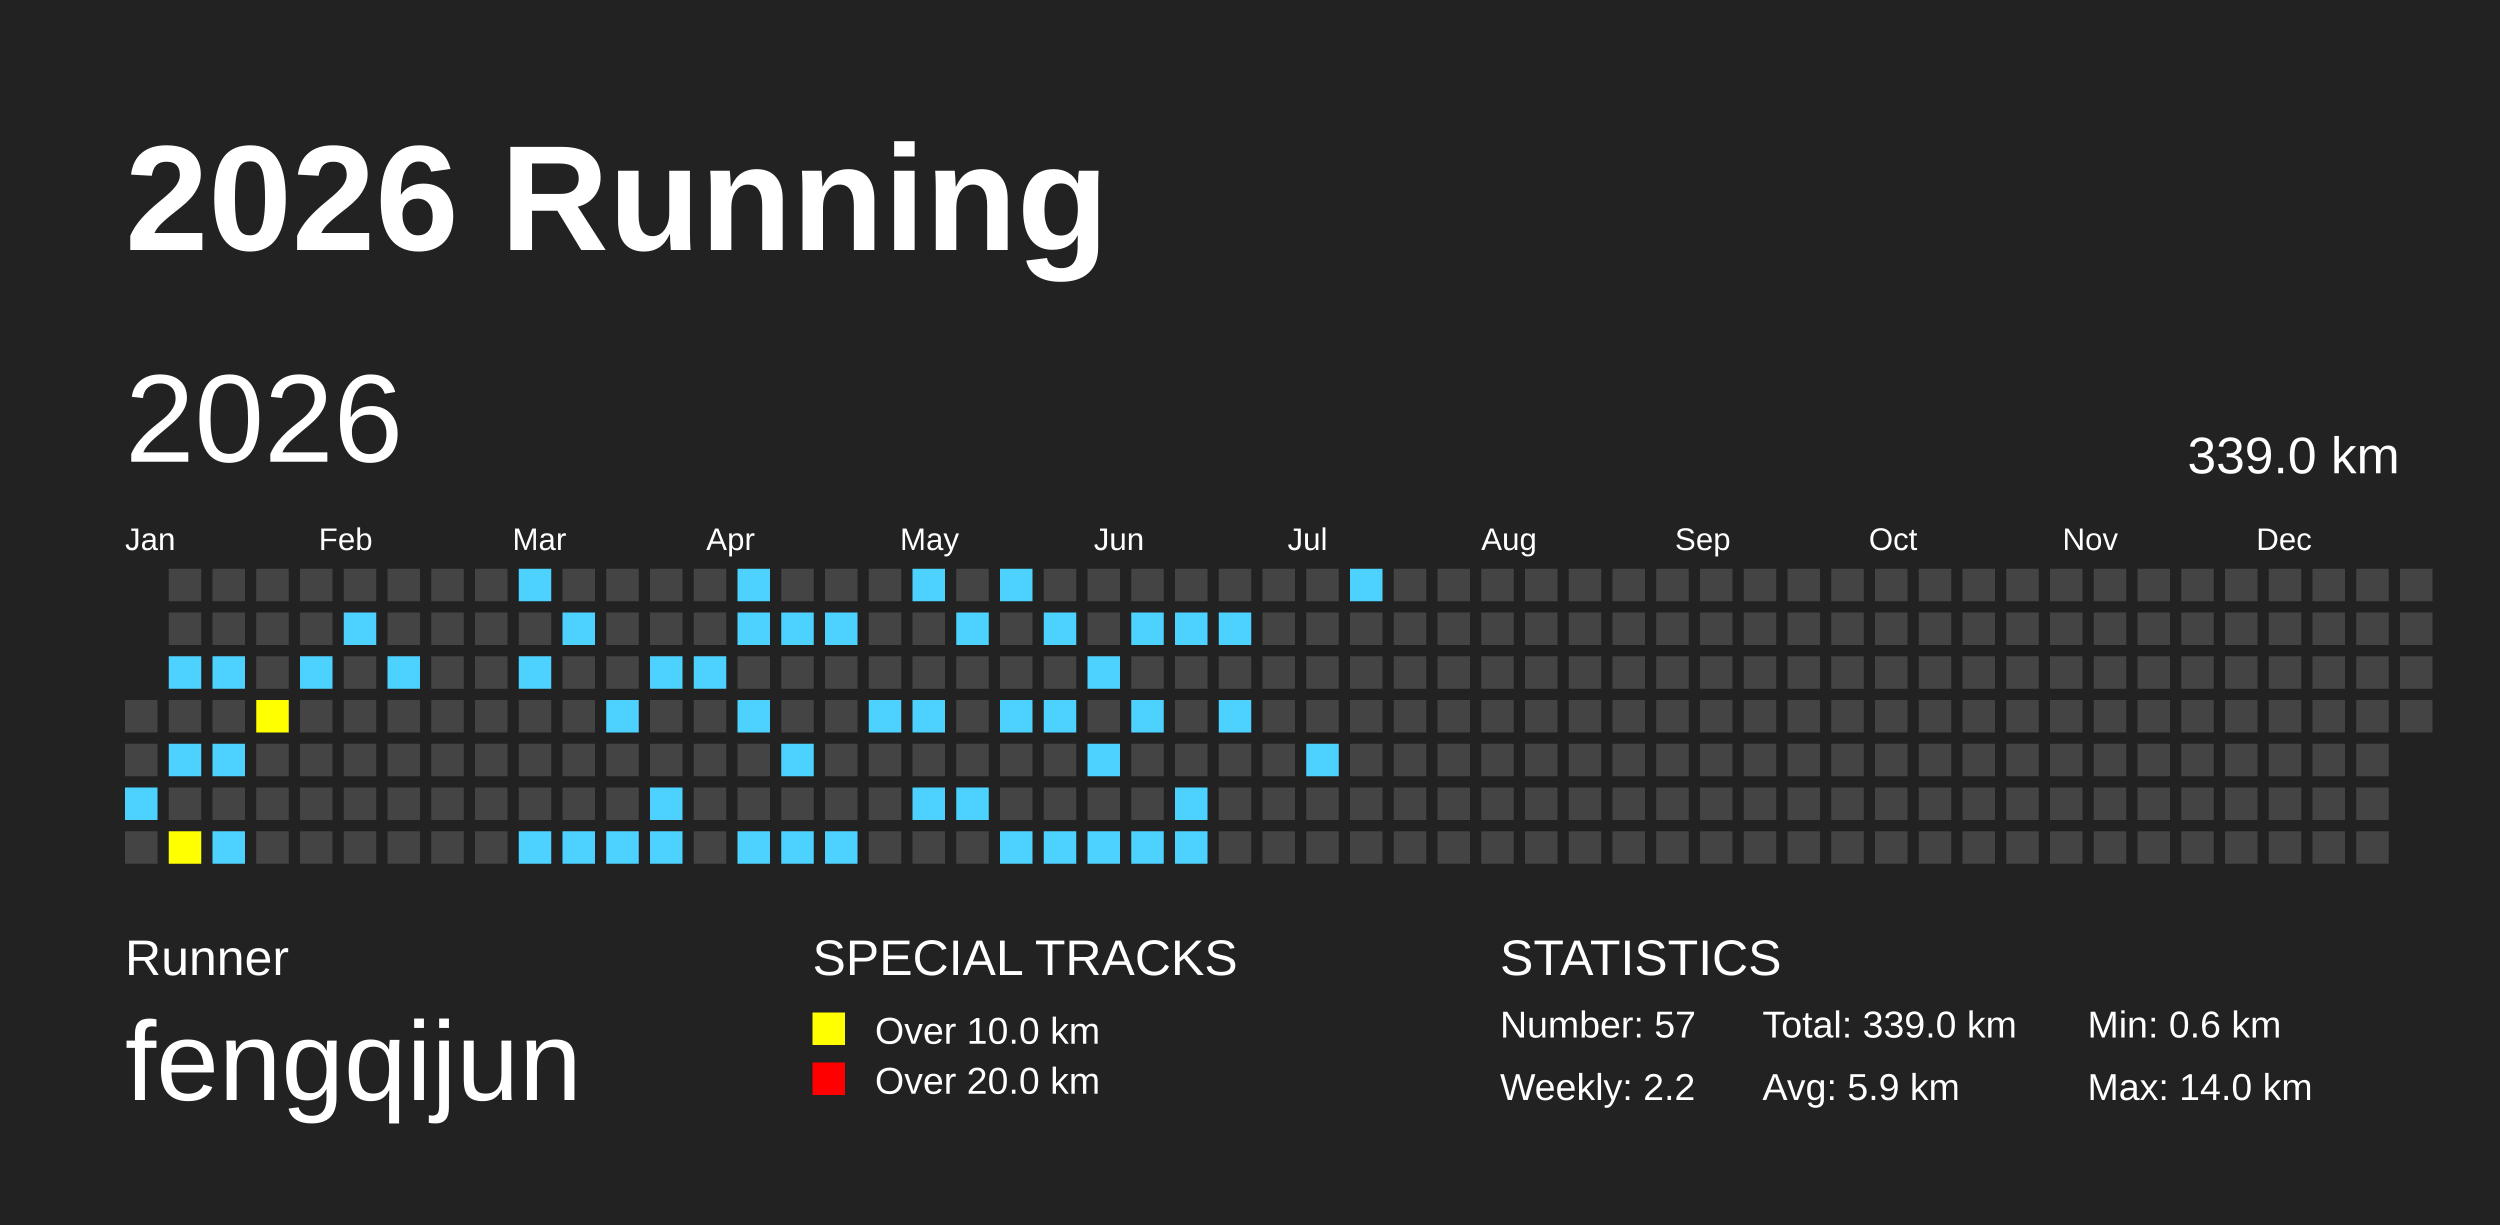
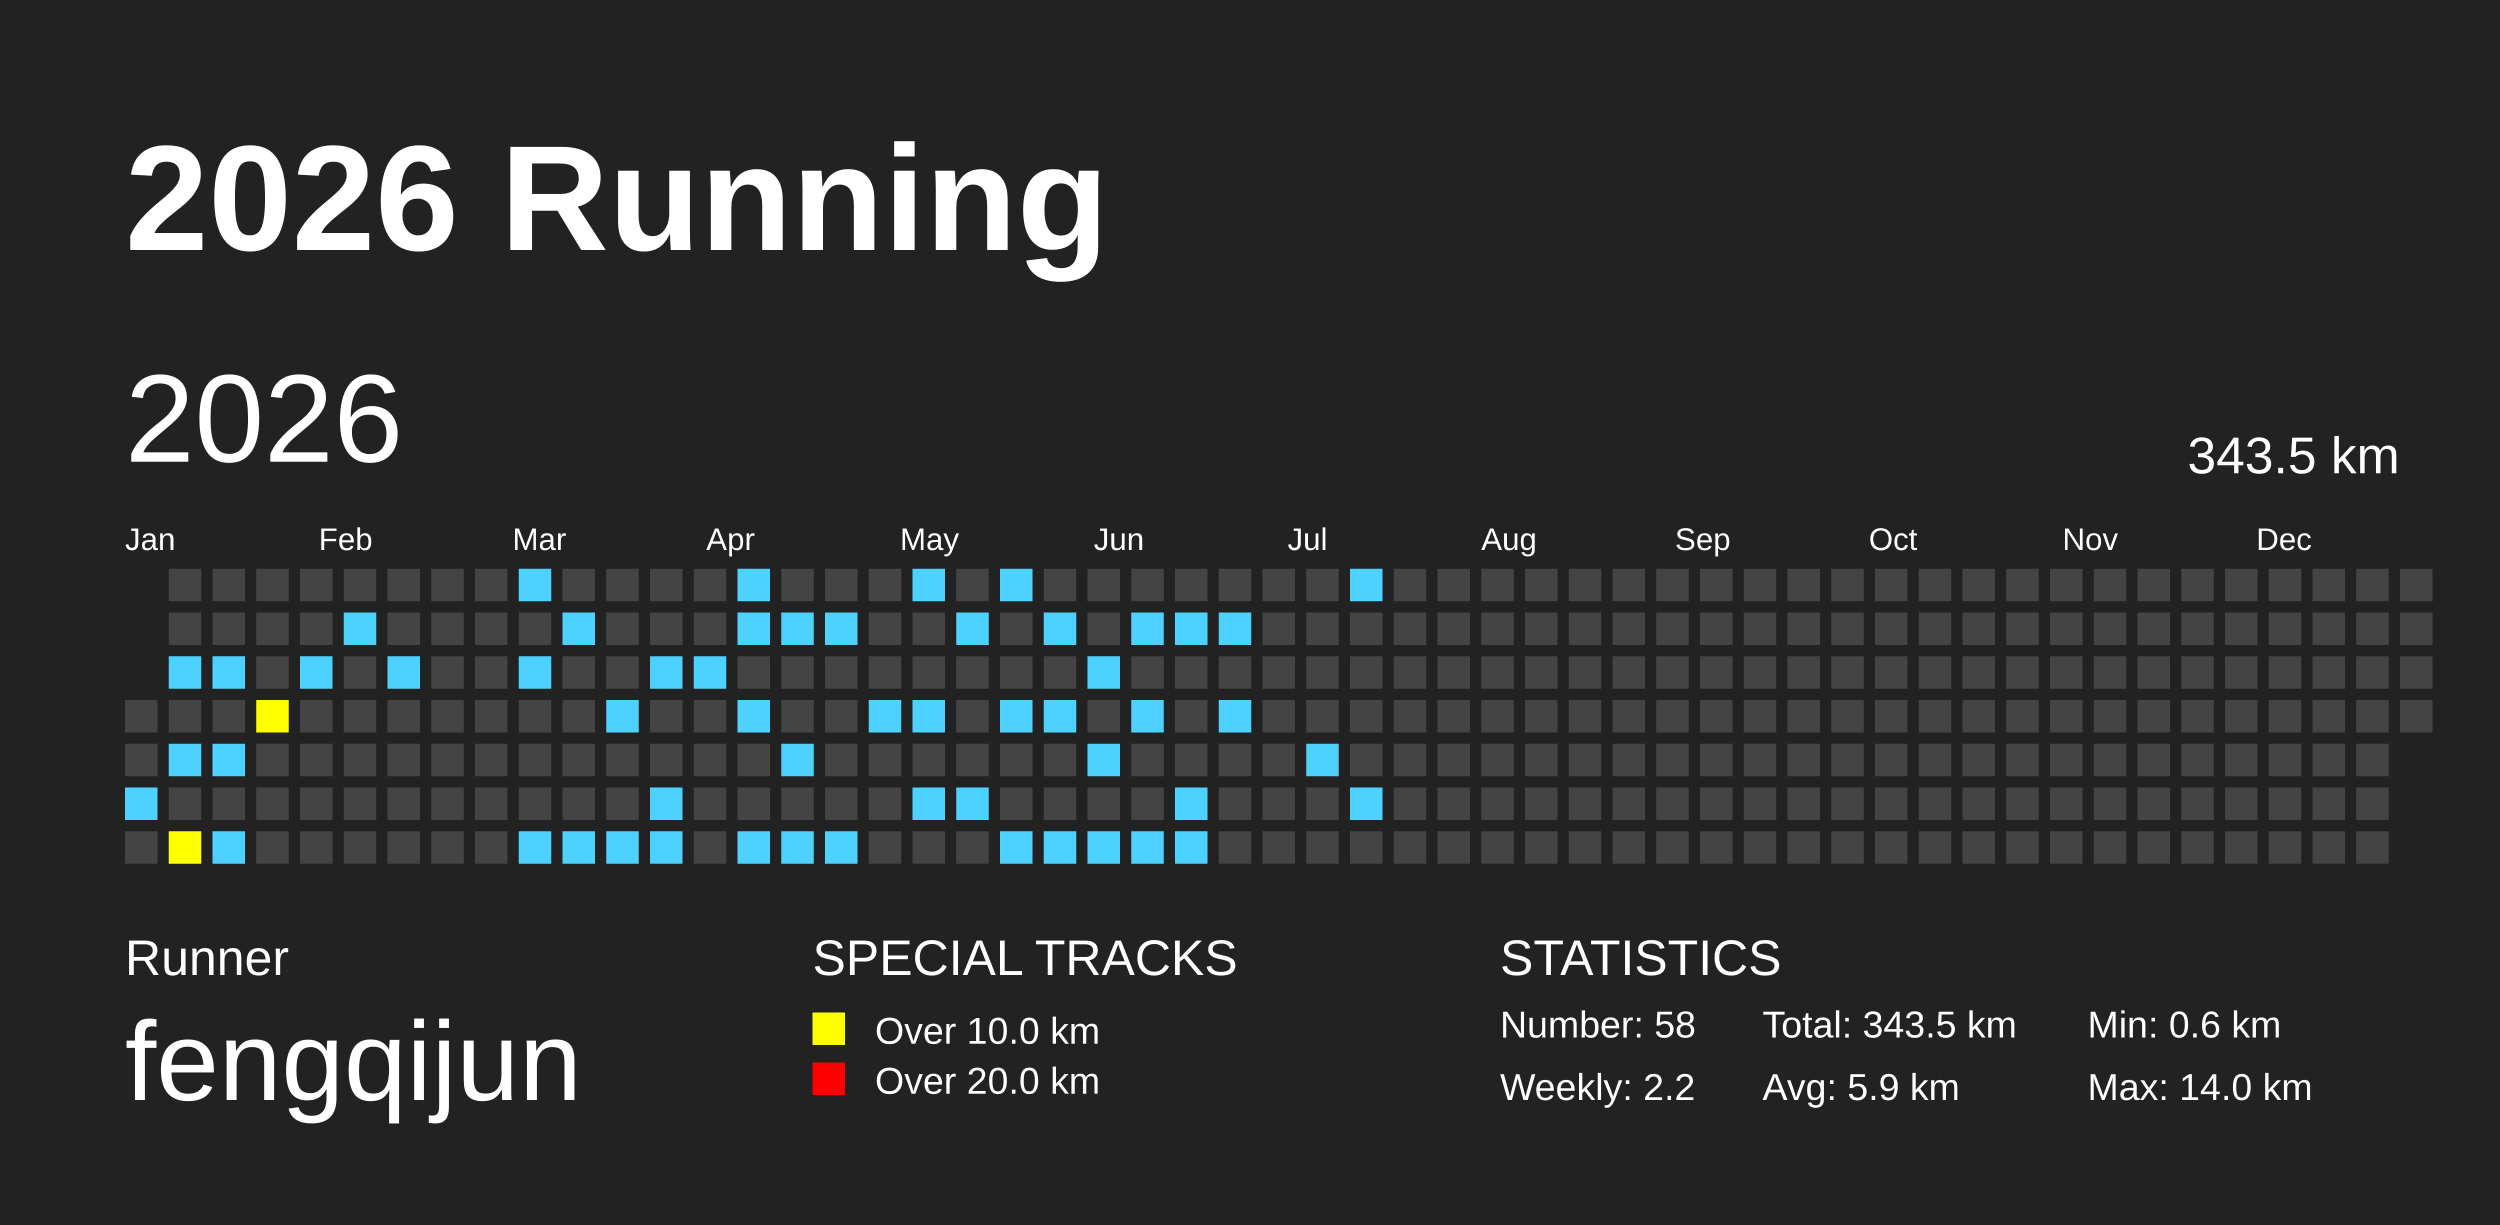
<svg xmlns="http://www.w3.org/2000/svg" baseProfile="full" height="98mm" version="1.1" viewBox="0,0,200,98" width="200mm">
  <defs />
  <rect fill="#222222" height="98" width="200" x="0" y="0" />
  <text fill="#FFFFFF" style="font-size:12px; font-family:Arial; font-weight:bold;" x="10" y="20">2026 Running</text>
  <text fill="#FFFFFF" style="font-size:4px; font-family:Arial" x="10" y="78">Runner</text>
  <text fill="#FFFFFF" style="font-size:9px; font-family:Arial" x="10" y="88">fengqijun</text>
  <text fill="#FFFFFF" style="font-size:4px; font-family:Arial" x="65" y="78">SPECIAL TRACKS</text>
  <rect fill="yellow" height="2.6" width="2.6" x="65" y="81" />
  <text fill="#FFFFFF" style="font-size:3px; font-family:Arial" x="70" y="83.5">Over 10.0 km</text>
  <rect fill="red" height="2.6" width="2.6" x="65" y="85" />
  <text fill="#FFFFFF" style="font-size:3px; font-family:Arial" x="70" y="87.5">Over 20.0 km</text>
  <text fill="#FFFFFF" style="font-size:4px; font-family:Arial" x="120" y="78">STATISTICS</text>
-   <text fill="#FFFFFF" style="font-size:3px; font-family:Arial" x="120" y="83">Number: 57</text>
+   <text fill="#FFFFFF" style="font-size:3px; font-family:Arial" x="120" y="83">Number: 58</text>
  <text fill="#FFFFFF" style="font-size:3px; font-family:Arial" x="120" y="88">Weekly: 2.2</text>
-   <text fill="#FFFFFF" style="font-size:3px; font-family:Arial" x="141" y="83">Total: 339.0 km</text>
+   <text fill="#FFFFFF" style="font-size:3px; font-family:Arial" x="141" y="83">Total: 343.5 km</text>
  <text fill="#FFFFFF" style="font-size:3px; font-family:Arial" x="141" y="88">Avg: 5.9 km</text>
  <text fill="#FFFFFF" style="font-size:3px; font-family:Arial" x="167" y="83">Min: 0.6 km</text>
  <text fill="#FFFFFF" style="font-size:3px; font-family:Arial" x="167" y="88">Max: 14.0 km</text>
  <text dominant-baseline="hanging" fill="#FFFFFF" style="font-size:10.0px; font-family:Arial;" x="10" y="30">2026</text>
-   <text dominant-baseline="hanging" fill="#FFFFFF" style="font-size:4.125px; font-family:Arial;" x="175" y="35">339.0 km</text>
+   <text dominant-baseline="hanging" fill="#FFFFFF" style="font-size:4.125px; font-family:Arial;" x="175" y="35">343.5 km</text>
  <text fill="#FFFFFF" style="font-size:2.5px; font-family:Arial" x="10.0" y="44">Jan</text>
  <text fill="#FFFFFF" style="font-size:2.5px; font-family:Arial" x="25.5" y="44">Feb</text>
  <text fill="#FFFFFF" style="font-size:2.5px; font-family:Arial" x="41.0" y="44">Mar</text>
  <text fill="#FFFFFF" style="font-size:2.5px; font-family:Arial" x="56.5" y="44">Apr</text>
  <text fill="#FFFFFF" style="font-size:2.5px; font-family:Arial" x="72.0" y="44">May</text>
  <text fill="#FFFFFF" style="font-size:2.5px; font-family:Arial" x="87.5" y="44">Jun</text>
  <text fill="#FFFFFF" style="font-size:2.5px; font-family:Arial" x="103.0" y="44">Jul</text>
  <text fill="#FFFFFF" style="font-size:2.5px; font-family:Arial" x="118.5" y="44">Aug</text>
  <text fill="#FFFFFF" style="font-size:2.5px; font-family:Arial" x="134.0" y="44">Sep</text>
  <text fill="#FFFFFF" style="font-size:2.5px; font-family:Arial" x="149.5" y="44">Oct</text>
  <text fill="#FFFFFF" style="font-size:2.5px; font-family:Arial" x="165.0" y="44">Nov</text>
  <text fill="#FFFFFF" style="font-size:2.5px; font-family:Arial" x="180.5" y="44">Dec</text>
  <rect fill="#444444" height="2.6" width="2.6" x="10.0" y="56.0" />
  <rect fill="#444444" height="2.6" width="2.6" x="10.0" y="59.5" />
  <rect fill="#4DD2FF" height="2.6" width="2.6" x="10.0" y="63.0" />
  <rect fill="#444444" height="2.6" width="2.6" x="10.0" y="66.5" />
  <rect fill="#444444" height="2.6" width="2.6" x="13.5" y="45.5" />
  <rect fill="#444444" height="2.6" width="2.6" x="13.5" y="49.0" />
  <rect fill="#4DD2FF" height="2.6" width="2.6" x="13.5" y="52.5" />
  <rect fill="#444444" height="2.6" width="2.6" x="13.5" y="56.0" />
  <rect fill="#4DD2FF" height="2.6" width="2.6" x="13.5" y="59.5" />
  <rect fill="#444444" height="2.6" width="2.6" x="13.5" y="63.0" />
  <rect fill="yellow" height="2.6" width="2.6" x="13.5" y="66.5" />
  <rect fill="#444444" height="2.6" width="2.6" x="17.0" y="45.5" />
  <rect fill="#444444" height="2.6" width="2.6" x="17.0" y="49.0" />
  <rect fill="#4DD2FF" height="2.6" width="2.6" x="17.0" y="52.5" />
  <rect fill="#444444" height="2.6" width="2.6" x="17.0" y="56.0" />
  <rect fill="#4DD2FF" height="2.6" width="2.6" x="17.0" y="59.5" />
  <rect fill="#444444" height="2.6" width="2.6" x="17.0" y="63.0" />
  <rect fill="#4DD2FF" height="2.6" width="2.6" x="17.0" y="66.5" />
  <rect fill="#444444" height="2.6" width="2.6" x="20.5" y="45.5" />
  <rect fill="#444444" height="2.6" width="2.6" x="20.5" y="49.0" />
  <rect fill="#444444" height="2.6" width="2.6" x="20.5" y="52.5" />
  <rect fill="yellow" height="2.6" width="2.6" x="20.5" y="56.0" />
  <rect fill="#444444" height="2.6" width="2.6" x="20.5" y="59.5" />
  <rect fill="#444444" height="2.6" width="2.6" x="20.5" y="63.0" />
  <rect fill="#444444" height="2.6" width="2.6" x="20.5" y="66.5" />
  <rect fill="#444444" height="2.6" width="2.6" x="24.0" y="45.5" />
  <rect fill="#444444" height="2.6" width="2.6" x="24.0" y="49.0" />
  <rect fill="#4DD2FF" height="2.6" width="2.6" x="24.0" y="52.5" />
  <rect fill="#444444" height="2.6" width="2.6" x="24.0" y="56.0" />
  <rect fill="#444444" height="2.6" width="2.6" x="24.0" y="59.5" />
  <rect fill="#444444" height="2.6" width="2.6" x="24.0" y="63.0" />
  <rect fill="#444444" height="2.6" width="2.6" x="24.0" y="66.5" />
  <rect fill="#444444" height="2.6" width="2.6" x="27.5" y="45.5" />
  <rect fill="#4DD2FF" height="2.6" width="2.6" x="27.5" y="49.0" />
  <rect fill="#444444" height="2.6" width="2.6" x="27.5" y="52.5" />
  <rect fill="#444444" height="2.6" width="2.6" x="27.5" y="56.0" />
  <rect fill="#444444" height="2.6" width="2.6" x="27.5" y="59.5" />
  <rect fill="#444444" height="2.6" width="2.6" x="27.5" y="63.0" />
  <rect fill="#444444" height="2.6" width="2.6" x="27.5" y="66.5" />
  <rect fill="#444444" height="2.6" width="2.6" x="31.0" y="45.5" />
  <rect fill="#444444" height="2.6" width="2.6" x="31.0" y="49.0" />
  <rect fill="#4DD2FF" height="2.6" width="2.6" x="31.0" y="52.5" />
  <rect fill="#444444" height="2.6" width="2.6" x="31.0" y="56.0" />
  <rect fill="#444444" height="2.6" width="2.6" x="31.0" y="59.5" />
  <rect fill="#444444" height="2.6" width="2.6" x="31.0" y="63.0" />
  <rect fill="#444444" height="2.6" width="2.6" x="31.0" y="66.5" />
  <rect fill="#444444" height="2.6" width="2.6" x="34.5" y="45.5" />
  <rect fill="#444444" height="2.6" width="2.6" x="34.5" y="49.0" />
  <rect fill="#444444" height="2.6" width="2.6" x="34.5" y="52.5" />
  <rect fill="#444444" height="2.6" width="2.6" x="34.5" y="56.0" />
  <rect fill="#444444" height="2.6" width="2.6" x="34.5" y="59.5" />
  <rect fill="#444444" height="2.6" width="2.6" x="34.5" y="63.0" />
  <rect fill="#444444" height="2.6" width="2.6" x="34.5" y="66.5" />
  <rect fill="#444444" height="2.6" width="2.6" x="38.0" y="45.5" />
  <rect fill="#444444" height="2.6" width="2.6" x="38.0" y="49.0" />
  <rect fill="#444444" height="2.6" width="2.6" x="38.0" y="52.5" />
  <rect fill="#444444" height="2.6" width="2.6" x="38.0" y="56.0" />
  <rect fill="#444444" height="2.6" width="2.6" x="38.0" y="59.5" />
  <rect fill="#444444" height="2.6" width="2.6" x="38.0" y="63.0" />
  <rect fill="#444444" height="2.6" width="2.6" x="38.0" y="66.5" />
  <rect fill="#4DD2FF" height="2.6" width="2.6" x="41.5" y="45.5" />
  <rect fill="#444444" height="2.6" width="2.6" x="41.5" y="49.0" />
  <rect fill="#4DD2FF" height="2.6" width="2.6" x="41.5" y="52.5" />
  <rect fill="#444444" height="2.6" width="2.6" x="41.5" y="56.0" />
  <rect fill="#444444" height="2.6" width="2.6" x="41.5" y="59.5" />
  <rect fill="#444444" height="2.6" width="2.6" x="41.5" y="63.0" />
  <rect fill="#4DD2FF" height="2.6" width="2.6" x="41.5" y="66.5" />
  <rect fill="#444444" height="2.6" width="2.6" x="45.0" y="45.5" />
  <rect fill="#4DD2FF" height="2.6" width="2.6" x="45.0" y="49.0" />
  <rect fill="#444444" height="2.6" width="2.6" x="45.0" y="52.5" />
  <rect fill="#444444" height="2.6" width="2.6" x="45.0" y="56.0" />
  <rect fill="#444444" height="2.6" width="2.6" x="45.0" y="59.5" />
  <rect fill="#444444" height="2.6" width="2.6" x="45.0" y="63.0" />
  <rect fill="#4DD2FF" height="2.6" width="2.6" x="45.0" y="66.5" />
  <rect fill="#444444" height="2.6" width="2.6" x="48.5" y="45.5" />
  <rect fill="#444444" height="2.6" width="2.6" x="48.5" y="49.0" />
  <rect fill="#444444" height="2.6" width="2.6" x="48.5" y="52.5" />
  <rect fill="#4DD2FF" height="2.6" width="2.6" x="48.5" y="56.0" />
  <rect fill="#444444" height="2.6" width="2.6" x="48.5" y="59.5" />
  <rect fill="#444444" height="2.6" width="2.6" x="48.5" y="63.0" />
  <rect fill="#4DD2FF" height="2.6" width="2.6" x="48.5" y="66.5" />
  <rect fill="#444444" height="2.6" width="2.6" x="52.0" y="45.5" />
  <rect fill="#444444" height="2.6" width="2.6" x="52.0" y="49.0" />
  <rect fill="#4DD2FF" height="2.6" width="2.6" x="52.0" y="52.5" />
  <rect fill="#444444" height="2.6" width="2.6" x="52.0" y="56.0" />
  <rect fill="#444444" height="2.6" width="2.6" x="52.0" y="59.5" />
  <rect fill="#4DD2FF" height="2.6" width="2.6" x="52.0" y="63.0" />
  <rect fill="#4DD2FF" height="2.6" width="2.6" x="52.0" y="66.5" />
  <rect fill="#444444" height="2.6" width="2.6" x="55.5" y="45.5" />
  <rect fill="#444444" height="2.6" width="2.6" x="55.5" y="49.0" />
  <rect fill="#4DD2FF" height="2.6" width="2.6" x="55.5" y="52.5" />
  <rect fill="#444444" height="2.6" width="2.6" x="55.5" y="56.0" />
  <rect fill="#444444" height="2.6" width="2.6" x="55.5" y="59.5" />
  <rect fill="#444444" height="2.6" width="2.6" x="55.5" y="63.0" />
  <rect fill="#444444" height="2.6" width="2.6" x="55.5" y="66.5" />
  <rect fill="#4DD2FF" height="2.6" width="2.6" x="59.0" y="45.5" />
  <rect fill="#4DD2FF" height="2.6" width="2.6" x="59.0" y="49.0" />
  <rect fill="#444444" height="2.6" width="2.6" x="59.0" y="52.5" />
  <rect fill="#4DD2FF" height="2.6" width="2.6" x="59.0" y="56.0" />
  <rect fill="#444444" height="2.6" width="2.6" x="59.0" y="59.5" />
  <rect fill="#444444" height="2.6" width="2.6" x="59.0" y="63.0" />
  <rect fill="#4DD2FF" height="2.6" width="2.6" x="59.0" y="66.5" />
  <rect fill="#444444" height="2.6" width="2.6" x="62.5" y="45.5" />
  <rect fill="#4DD2FF" height="2.6" width="2.6" x="62.5" y="49.0" />
  <rect fill="#444444" height="2.6" width="2.6" x="62.5" y="52.5" />
  <rect fill="#444444" height="2.6" width="2.6" x="62.5" y="56.0" />
  <rect fill="#4DD2FF" height="2.6" width="2.6" x="62.5" y="59.5" />
  <rect fill="#444444" height="2.6" width="2.6" x="62.5" y="63.0" />
  <rect fill="#4DD2FF" height="2.6" width="2.6" x="62.5" y="66.5" />
  <rect fill="#444444" height="2.6" width="2.6" x="66.0" y="45.5" />
  <rect fill="#4DD2FF" height="2.6" width="2.6" x="66.0" y="49.0" />
  <rect fill="#444444" height="2.6" width="2.6" x="66.0" y="52.5" />
  <rect fill="#444444" height="2.6" width="2.6" x="66.0" y="56.0" />
  <rect fill="#444444" height="2.6" width="2.6" x="66.0" y="59.5" />
  <rect fill="#444444" height="2.6" width="2.6" x="66.0" y="63.0" />
  <rect fill="#4DD2FF" height="2.6" width="2.6" x="66.0" y="66.5" />
  <rect fill="#444444" height="2.6" width="2.6" x="69.5" y="45.5" />
  <rect fill="#444444" height="2.6" width="2.6" x="69.5" y="49.0" />
  <rect fill="#444444" height="2.6" width="2.6" x="69.5" y="52.5" />
  <rect fill="#4DD2FF" height="2.6" width="2.6" x="69.5" y="56.0" />
  <rect fill="#444444" height="2.6" width="2.6" x="69.5" y="59.5" />
  <rect fill="#444444" height="2.6" width="2.6" x="69.5" y="63.0" />
  <rect fill="#444444" height="2.6" width="2.6" x="69.5" y="66.5" />
  <rect fill="#4DD2FF" height="2.6" width="2.6" x="73.0" y="45.5" />
  <rect fill="#444444" height="2.6" width="2.6" x="73.0" y="49.0" />
  <rect fill="#444444" height="2.6" width="2.6" x="73.0" y="52.5" />
  <rect fill="#4DD2FF" height="2.6" width="2.6" x="73.0" y="56.0" />
  <rect fill="#444444" height="2.6" width="2.6" x="73.0" y="59.5" />
  <rect fill="#4DD2FF" height="2.6" width="2.6" x="73.0" y="63.0" />
  <rect fill="#444444" height="2.6" width="2.6" x="73.0" y="66.5" />
  <rect fill="#444444" height="2.6" width="2.6" x="76.5" y="45.5" />
  <rect fill="#4DD2FF" height="2.6" width="2.6" x="76.5" y="49.0" />
  <rect fill="#444444" height="2.6" width="2.6" x="76.5" y="52.5" />
  <rect fill="#444444" height="2.6" width="2.6" x="76.5" y="56.0" />
  <rect fill="#444444" height="2.6" width="2.6" x="76.5" y="59.5" />
  <rect fill="#4DD2FF" height="2.6" width="2.6" x="76.5" y="63.0" />
  <rect fill="#444444" height="2.6" width="2.6" x="76.5" y="66.5" />
  <rect fill="#4DD2FF" height="2.6" width="2.6" x="80.0" y="45.5" />
  <rect fill="#444444" height="2.6" width="2.6" x="80.0" y="49.0" />
  <rect fill="#444444" height="2.6" width="2.6" x="80.0" y="52.5" />
  <rect fill="#4DD2FF" height="2.6" width="2.6" x="80.0" y="56.0" />
  <rect fill="#444444" height="2.6" width="2.6" x="80.0" y="59.5" />
  <rect fill="#444444" height="2.6" width="2.6" x="80.0" y="63.0" />
  <rect fill="#4DD2FF" height="2.6" width="2.6" x="80.0" y="66.5" />
  <rect fill="#444444" height="2.6" width="2.6" x="83.5" y="45.5" />
  <rect fill="#4DD2FF" height="2.6" width="2.6" x="83.5" y="49.0" />
  <rect fill="#444444" height="2.6" width="2.6" x="83.5" y="52.5" />
  <rect fill="#4DD2FF" height="2.6" width="2.6" x="83.5" y="56.0" />
  <rect fill="#444444" height="2.6" width="2.6" x="83.5" y="59.5" />
  <rect fill="#444444" height="2.6" width="2.6" x="83.5" y="63.0" />
  <rect fill="#4DD2FF" height="2.6" width="2.6" x="83.5" y="66.5" />
  <rect fill="#444444" height="2.6" width="2.6" x="87.0" y="45.5" />
  <rect fill="#444444" height="2.6" width="2.6" x="87.0" y="49.0" />
  <rect fill="#4DD2FF" height="2.6" width="2.6" x="87.0" y="52.5" />
  <rect fill="#444444" height="2.6" width="2.6" x="87.0" y="56.0" />
  <rect fill="#4DD2FF" height="2.6" width="2.6" x="87.0" y="59.5" />
  <rect fill="#444444" height="2.6" width="2.6" x="87.0" y="63.0" />
  <rect fill="#4DD2FF" height="2.6" width="2.6" x="87.0" y="66.5" />
  <rect fill="#444444" height="2.6" width="2.6" x="90.5" y="45.5" />
  <rect fill="#4DD2FF" height="2.6" width="2.6" x="90.5" y="49.0" />
  <rect fill="#444444" height="2.6" width="2.6" x="90.5" y="52.5" />
  <rect fill="#4DD2FF" height="2.6" width="2.6" x="90.5" y="56.0" />
  <rect fill="#444444" height="2.6" width="2.6" x="90.5" y="59.5" />
  <rect fill="#444444" height="2.6" width="2.6" x="90.5" y="63.0" />
  <rect fill="#4DD2FF" height="2.6" width="2.6" x="90.5" y="66.5" />
  <rect fill="#444444" height="2.6" width="2.6" x="94.0" y="45.5" />
  <rect fill="#4DD2FF" height="2.6" width="2.6" x="94.0" y="49.0" />
  <rect fill="#444444" height="2.6" width="2.6" x="94.0" y="52.5" />
  <rect fill="#444444" height="2.6" width="2.6" x="94.0" y="56.0" />
  <rect fill="#444444" height="2.6" width="2.6" x="94.0" y="59.5" />
  <rect fill="#4DD2FF" height="2.6" width="2.6" x="94.0" y="63.0" />
  <rect fill="#4DD2FF" height="2.6" width="2.6" x="94.0" y="66.5" />
  <rect fill="#444444" height="2.6" width="2.6" x="97.5" y="45.5" />
  <rect fill="#4DD2FF" height="2.6" width="2.6" x="97.5" y="49.0" />
  <rect fill="#444444" height="2.6" width="2.6" x="97.5" y="52.5" />
  <rect fill="#4DD2FF" height="2.6" width="2.6" x="97.5" y="56.0" />
  <rect fill="#444444" height="2.6" width="2.6" x="97.5" y="59.5" />
  <rect fill="#444444" height="2.6" width="2.6" x="97.5" y="63.0" />
  <rect fill="#444444" height="2.6" width="2.6" x="97.5" y="66.5" />
  <rect fill="#444444" height="2.6" width="2.6" x="101.0" y="45.5" />
  <rect fill="#444444" height="2.6" width="2.6" x="101.0" y="49.0" />
  <rect fill="#444444" height="2.6" width="2.6" x="101.0" y="52.5" />
  <rect fill="#444444" height="2.6" width="2.6" x="101.0" y="56.0" />
  <rect fill="#444444" height="2.6" width="2.6" x="101.0" y="59.5" />
  <rect fill="#444444" height="2.6" width="2.6" x="101.0" y="63.0" />
  <rect fill="#444444" height="2.6" width="2.6" x="101.0" y="66.5" />
  <rect fill="#444444" height="2.6" width="2.6" x="104.5" y="45.5" />
  <rect fill="#444444" height="2.6" width="2.6" x="104.5" y="49.0" />
  <rect fill="#444444" height="2.6" width="2.6" x="104.5" y="52.5" />
  <rect fill="#444444" height="2.6" width="2.6" x="104.5" y="56.0" />
  <rect fill="#4DD2FF" height="2.6" width="2.6" x="104.5" y="59.5" />
  <rect fill="#444444" height="2.6" width="2.6" x="104.5" y="63.0" />
  <rect fill="#444444" height="2.6" width="2.6" x="104.5" y="66.5" />
  <rect fill="#4DD2FF" height="2.6" width="2.6" x="108.0" y="45.5" />
  <rect fill="#444444" height="2.6" width="2.6" x="108.0" y="49.0" />
  <rect fill="#444444" height="2.6" width="2.6" x="108.0" y="52.5" />
  <rect fill="#444444" height="2.6" width="2.6" x="108.0" y="56.0" />
  <rect fill="#444444" height="2.6" width="2.6" x="108.0" y="59.5" />
-   <rect fill="#444444" height="2.6" width="2.6" x="108.0" y="63.0" />
+   <rect fill="#4DD2FF" height="2.6" width="2.6" x="108.0" y="63.0" />
  <rect fill="#444444" height="2.6" width="2.6" x="108.0" y="66.5" />
  <rect fill="#444444" height="2.6" width="2.6" x="111.5" y="45.5" />
  <rect fill="#444444" height="2.6" width="2.6" x="111.5" y="49.0" />
  <rect fill="#444444" height="2.6" width="2.6" x="111.5" y="52.5" />
  <rect fill="#444444" height="2.6" width="2.6" x="111.5" y="56.0" />
  <rect fill="#444444" height="2.6" width="2.6" x="111.5" y="59.5" />
  <rect fill="#444444" height="2.6" width="2.6" x="111.5" y="63.0" />
  <rect fill="#444444" height="2.6" width="2.6" x="111.5" y="66.5" />
  <rect fill="#444444" height="2.6" width="2.6" x="115.0" y="45.5" />
  <rect fill="#444444" height="2.6" width="2.6" x="115.0" y="49.0" />
  <rect fill="#444444" height="2.6" width="2.6" x="115.0" y="52.5" />
  <rect fill="#444444" height="2.6" width="2.6" x="115.0" y="56.0" />
  <rect fill="#444444" height="2.6" width="2.6" x="115.0" y="59.5" />
  <rect fill="#444444" height="2.6" width="2.6" x="115.0" y="63.0" />
  <rect fill="#444444" height="2.6" width="2.6" x="115.0" y="66.5" />
  <rect fill="#444444" height="2.6" width="2.6" x="118.5" y="45.5" />
  <rect fill="#444444" height="2.6" width="2.6" x="118.5" y="49.0" />
  <rect fill="#444444" height="2.6" width="2.6" x="118.5" y="52.5" />
  <rect fill="#444444" height="2.6" width="2.6" x="118.5" y="56.0" />
  <rect fill="#444444" height="2.6" width="2.6" x="118.5" y="59.5" />
  <rect fill="#444444" height="2.6" width="2.6" x="118.5" y="63.0" />
  <rect fill="#444444" height="2.6" width="2.6" x="118.5" y="66.5" />
  <rect fill="#444444" height="2.6" width="2.6" x="122.0" y="45.5" />
  <rect fill="#444444" height="2.6" width="2.6" x="122.0" y="49.0" />
  <rect fill="#444444" height="2.6" width="2.6" x="122.0" y="52.5" />
  <rect fill="#444444" height="2.6" width="2.6" x="122.0" y="56.0" />
  <rect fill="#444444" height="2.6" width="2.6" x="122.0" y="59.5" />
  <rect fill="#444444" height="2.6" width="2.6" x="122.0" y="63.0" />
  <rect fill="#444444" height="2.6" width="2.6" x="122.0" y="66.5" />
  <rect fill="#444444" height="2.6" width="2.6" x="125.5" y="45.5" />
  <rect fill="#444444" height="2.6" width="2.6" x="125.5" y="49.0" />
  <rect fill="#444444" height="2.6" width="2.6" x="125.5" y="52.5" />
  <rect fill="#444444" height="2.6" width="2.6" x="125.5" y="56.0" />
  <rect fill="#444444" height="2.6" width="2.6" x="125.5" y="59.5" />
  <rect fill="#444444" height="2.6" width="2.6" x="125.5" y="63.0" />
  <rect fill="#444444" height="2.6" width="2.6" x="125.5" y="66.5" />
  <rect fill="#444444" height="2.6" width="2.6" x="129.0" y="45.5" />
  <rect fill="#444444" height="2.6" width="2.6" x="129.0" y="49.0" />
  <rect fill="#444444" height="2.6" width="2.6" x="129.0" y="52.5" />
  <rect fill="#444444" height="2.6" width="2.6" x="129.0" y="56.0" />
  <rect fill="#444444" height="2.6" width="2.6" x="129.0" y="59.5" />
  <rect fill="#444444" height="2.6" width="2.6" x="129.0" y="63.0" />
  <rect fill="#444444" height="2.6" width="2.6" x="129.0" y="66.5" />
  <rect fill="#444444" height="2.6" width="2.6" x="132.5" y="45.5" />
  <rect fill="#444444" height="2.6" width="2.6" x="132.5" y="49.0" />
  <rect fill="#444444" height="2.6" width="2.6" x="132.5" y="52.5" />
  <rect fill="#444444" height="2.6" width="2.6" x="132.5" y="56.0" />
  <rect fill="#444444" height="2.6" width="2.6" x="132.5" y="59.5" />
  <rect fill="#444444" height="2.6" width="2.6" x="132.5" y="63.0" />
  <rect fill="#444444" height="2.6" width="2.6" x="132.5" y="66.5" />
  <rect fill="#444444" height="2.6" width="2.6" x="136.0" y="45.5" />
  <rect fill="#444444" height="2.6" width="2.6" x="136.0" y="49.0" />
  <rect fill="#444444" height="2.6" width="2.6" x="136.0" y="52.5" />
  <rect fill="#444444" height="2.6" width="2.6" x="136.0" y="56.0" />
  <rect fill="#444444" height="2.6" width="2.6" x="136.0" y="59.5" />
  <rect fill="#444444" height="2.6" width="2.6" x="136.0" y="63.0" />
  <rect fill="#444444" height="2.6" width="2.6" x="136.0" y="66.5" />
  <rect fill="#444444" height="2.6" width="2.6" x="139.5" y="45.5" />
  <rect fill="#444444" height="2.6" width="2.6" x="139.5" y="49.0" />
  <rect fill="#444444" height="2.6" width="2.6" x="139.5" y="52.5" />
  <rect fill="#444444" height="2.6" width="2.6" x="139.5" y="56.0" />
  <rect fill="#444444" height="2.6" width="2.6" x="139.5" y="59.5" />
  <rect fill="#444444" height="2.6" width="2.6" x="139.5" y="63.0" />
  <rect fill="#444444" height="2.6" width="2.6" x="139.5" y="66.5" />
  <rect fill="#444444" height="2.6" width="2.6" x="143.0" y="45.5" />
  <rect fill="#444444" height="2.6" width="2.6" x="143.0" y="49.0" />
  <rect fill="#444444" height="2.6" width="2.6" x="143.0" y="52.5" />
  <rect fill="#444444" height="2.6" width="2.6" x="143.0" y="56.0" />
  <rect fill="#444444" height="2.6" width="2.6" x="143.0" y="59.5" />
  <rect fill="#444444" height="2.6" width="2.6" x="143.0" y="63.0" />
  <rect fill="#444444" height="2.6" width="2.6" x="143.0" y="66.5" />
  <rect fill="#444444" height="2.6" width="2.6" x="146.5" y="45.5" />
  <rect fill="#444444" height="2.6" width="2.6" x="146.5" y="49.0" />
  <rect fill="#444444" height="2.6" width="2.6" x="146.5" y="52.5" />
  <rect fill="#444444" height="2.6" width="2.6" x="146.5" y="56.0" />
  <rect fill="#444444" height="2.6" width="2.6" x="146.5" y="59.5" />
  <rect fill="#444444" height="2.6" width="2.6" x="146.5" y="63.0" />
  <rect fill="#444444" height="2.6" width="2.6" x="146.5" y="66.5" />
  <rect fill="#444444" height="2.6" width="2.6" x="150.0" y="45.5" />
  <rect fill="#444444" height="2.6" width="2.6" x="150.0" y="49.0" />
  <rect fill="#444444" height="2.6" width="2.6" x="150.0" y="52.5" />
  <rect fill="#444444" height="2.6" width="2.6" x="150.0" y="56.0" />
  <rect fill="#444444" height="2.6" width="2.6" x="150.0" y="59.5" />
  <rect fill="#444444" height="2.6" width="2.6" x="150.0" y="63.0" />
  <rect fill="#444444" height="2.6" width="2.6" x="150.0" y="66.5" />
  <rect fill="#444444" height="2.6" width="2.6" x="153.5" y="45.5" />
  <rect fill="#444444" height="2.6" width="2.6" x="153.5" y="49.0" />
  <rect fill="#444444" height="2.6" width="2.6" x="153.5" y="52.5" />
  <rect fill="#444444" height="2.6" width="2.6" x="153.5" y="56.0" />
  <rect fill="#444444" height="2.6" width="2.6" x="153.5" y="59.5" />
  <rect fill="#444444" height="2.6" width="2.6" x="153.5" y="63.0" />
  <rect fill="#444444" height="2.6" width="2.6" x="153.5" y="66.5" />
  <rect fill="#444444" height="2.6" width="2.6" x="157.0" y="45.5" />
  <rect fill="#444444" height="2.6" width="2.6" x="157.0" y="49.0" />
  <rect fill="#444444" height="2.6" width="2.6" x="157.0" y="52.5" />
  <rect fill="#444444" height="2.6" width="2.6" x="157.0" y="56.0" />
  <rect fill="#444444" height="2.6" width="2.6" x="157.0" y="59.5" />
  <rect fill="#444444" height="2.6" width="2.6" x="157.0" y="63.0" />
  <rect fill="#444444" height="2.6" width="2.6" x="157.0" y="66.5" />
  <rect fill="#444444" height="2.6" width="2.6" x="160.5" y="45.5" />
  <rect fill="#444444" height="2.6" width="2.6" x="160.5" y="49.0" />
  <rect fill="#444444" height="2.6" width="2.6" x="160.5" y="52.5" />
  <rect fill="#444444" height="2.6" width="2.6" x="160.5" y="56.0" />
  <rect fill="#444444" height="2.6" width="2.6" x="160.5" y="59.5" />
  <rect fill="#444444" height="2.6" width="2.6" x="160.5" y="63.0" />
  <rect fill="#444444" height="2.6" width="2.6" x="160.5" y="66.5" />
  <rect fill="#444444" height="2.6" width="2.6" x="164.0" y="45.5" />
  <rect fill="#444444" height="2.6" width="2.6" x="164.0" y="49.0" />
  <rect fill="#444444" height="2.6" width="2.6" x="164.0" y="52.5" />
  <rect fill="#444444" height="2.6" width="2.6" x="164.0" y="56.0" />
  <rect fill="#444444" height="2.6" width="2.6" x="164.0" y="59.5" />
  <rect fill="#444444" height="2.6" width="2.6" x="164.0" y="63.0" />
  <rect fill="#444444" height="2.6" width="2.6" x="164.0" y="66.5" />
  <rect fill="#444444" height="2.6" width="2.6" x="167.5" y="45.5" />
  <rect fill="#444444" height="2.6" width="2.6" x="167.5" y="49.0" />
  <rect fill="#444444" height="2.6" width="2.6" x="167.5" y="52.5" />
  <rect fill="#444444" height="2.6" width="2.6" x="167.5" y="56.0" />
  <rect fill="#444444" height="2.6" width="2.6" x="167.5" y="59.5" />
  <rect fill="#444444" height="2.6" width="2.6" x="167.5" y="63.0" />
  <rect fill="#444444" height="2.6" width="2.6" x="167.5" y="66.5" />
  <rect fill="#444444" height="2.6" width="2.6" x="171.0" y="45.5" />
  <rect fill="#444444" height="2.6" width="2.6" x="171.0" y="49.0" />
  <rect fill="#444444" height="2.6" width="2.6" x="171.0" y="52.5" />
  <rect fill="#444444" height="2.6" width="2.6" x="171.0" y="56.0" />
  <rect fill="#444444" height="2.6" width="2.6" x="171.0" y="59.5" />
  <rect fill="#444444" height="2.6" width="2.6" x="171.0" y="63.0" />
  <rect fill="#444444" height="2.6" width="2.6" x="171.0" y="66.5" />
  <rect fill="#444444" height="2.6" width="2.6" x="174.5" y="45.5" />
  <rect fill="#444444" height="2.6" width="2.6" x="174.5" y="49.0" />
  <rect fill="#444444" height="2.6" width="2.6" x="174.5" y="52.5" />
  <rect fill="#444444" height="2.6" width="2.6" x="174.5" y="56.0" />
  <rect fill="#444444" height="2.6" width="2.6" x="174.5" y="59.5" />
  <rect fill="#444444" height="2.6" width="2.6" x="174.5" y="63.0" />
  <rect fill="#444444" height="2.6" width="2.6" x="174.5" y="66.5" />
  <rect fill="#444444" height="2.6" width="2.6" x="178.0" y="45.5" />
  <rect fill="#444444" height="2.6" width="2.6" x="178.0" y="49.0" />
  <rect fill="#444444" height="2.6" width="2.6" x="178.0" y="52.5" />
  <rect fill="#444444" height="2.6" width="2.6" x="178.0" y="56.0" />
  <rect fill="#444444" height="2.6" width="2.6" x="178.0" y="59.5" />
  <rect fill="#444444" height="2.6" width="2.6" x="178.0" y="63.0" />
  <rect fill="#444444" height="2.6" width="2.6" x="178.0" y="66.5" />
  <rect fill="#444444" height="2.6" width="2.6" x="181.5" y="45.5" />
  <rect fill="#444444" height="2.6" width="2.6" x="181.5" y="49.0" />
  <rect fill="#444444" height="2.6" width="2.6" x="181.5" y="52.5" />
  <rect fill="#444444" height="2.6" width="2.6" x="181.5" y="56.0" />
  <rect fill="#444444" height="2.6" width="2.6" x="181.5" y="59.5" />
  <rect fill="#444444" height="2.6" width="2.6" x="181.5" y="63.0" />
  <rect fill="#444444" height="2.6" width="2.6" x="181.5" y="66.5" />
  <rect fill="#444444" height="2.6" width="2.6" x="185.0" y="45.5" />
  <rect fill="#444444" height="2.6" width="2.6" x="185.0" y="49.0" />
  <rect fill="#444444" height="2.6" width="2.6" x="185.0" y="52.5" />
  <rect fill="#444444" height="2.6" width="2.6" x="185.0" y="56.0" />
  <rect fill="#444444" height="2.6" width="2.6" x="185.0" y="59.5" />
  <rect fill="#444444" height="2.6" width="2.6" x="185.0" y="63.0" />
  <rect fill="#444444" height="2.6" width="2.6" x="185.0" y="66.5" />
  <rect fill="#444444" height="2.6" width="2.6" x="188.5" y="45.5" />
  <rect fill="#444444" height="2.6" width="2.6" x="188.5" y="49.0" />
  <rect fill="#444444" height="2.6" width="2.6" x="188.5" y="52.5" />
  <rect fill="#444444" height="2.6" width="2.6" x="188.5" y="56.0" />
  <rect fill="#444444" height="2.6" width="2.6" x="188.5" y="59.5" />
  <rect fill="#444444" height="2.6" width="2.6" x="188.5" y="63.0" />
  <rect fill="#444444" height="2.6" width="2.6" x="188.5" y="66.5" />
  <rect fill="#444444" height="2.6" width="2.6" x="192.0" y="45.5" />
  <rect fill="#444444" height="2.6" width="2.6" x="192.0" y="49.0" />
  <rect fill="#444444" height="2.6" width="2.6" x="192.0" y="52.5" />
  <rect fill="#444444" height="2.6" width="2.6" x="192.0" y="56.0" />
</svg>
